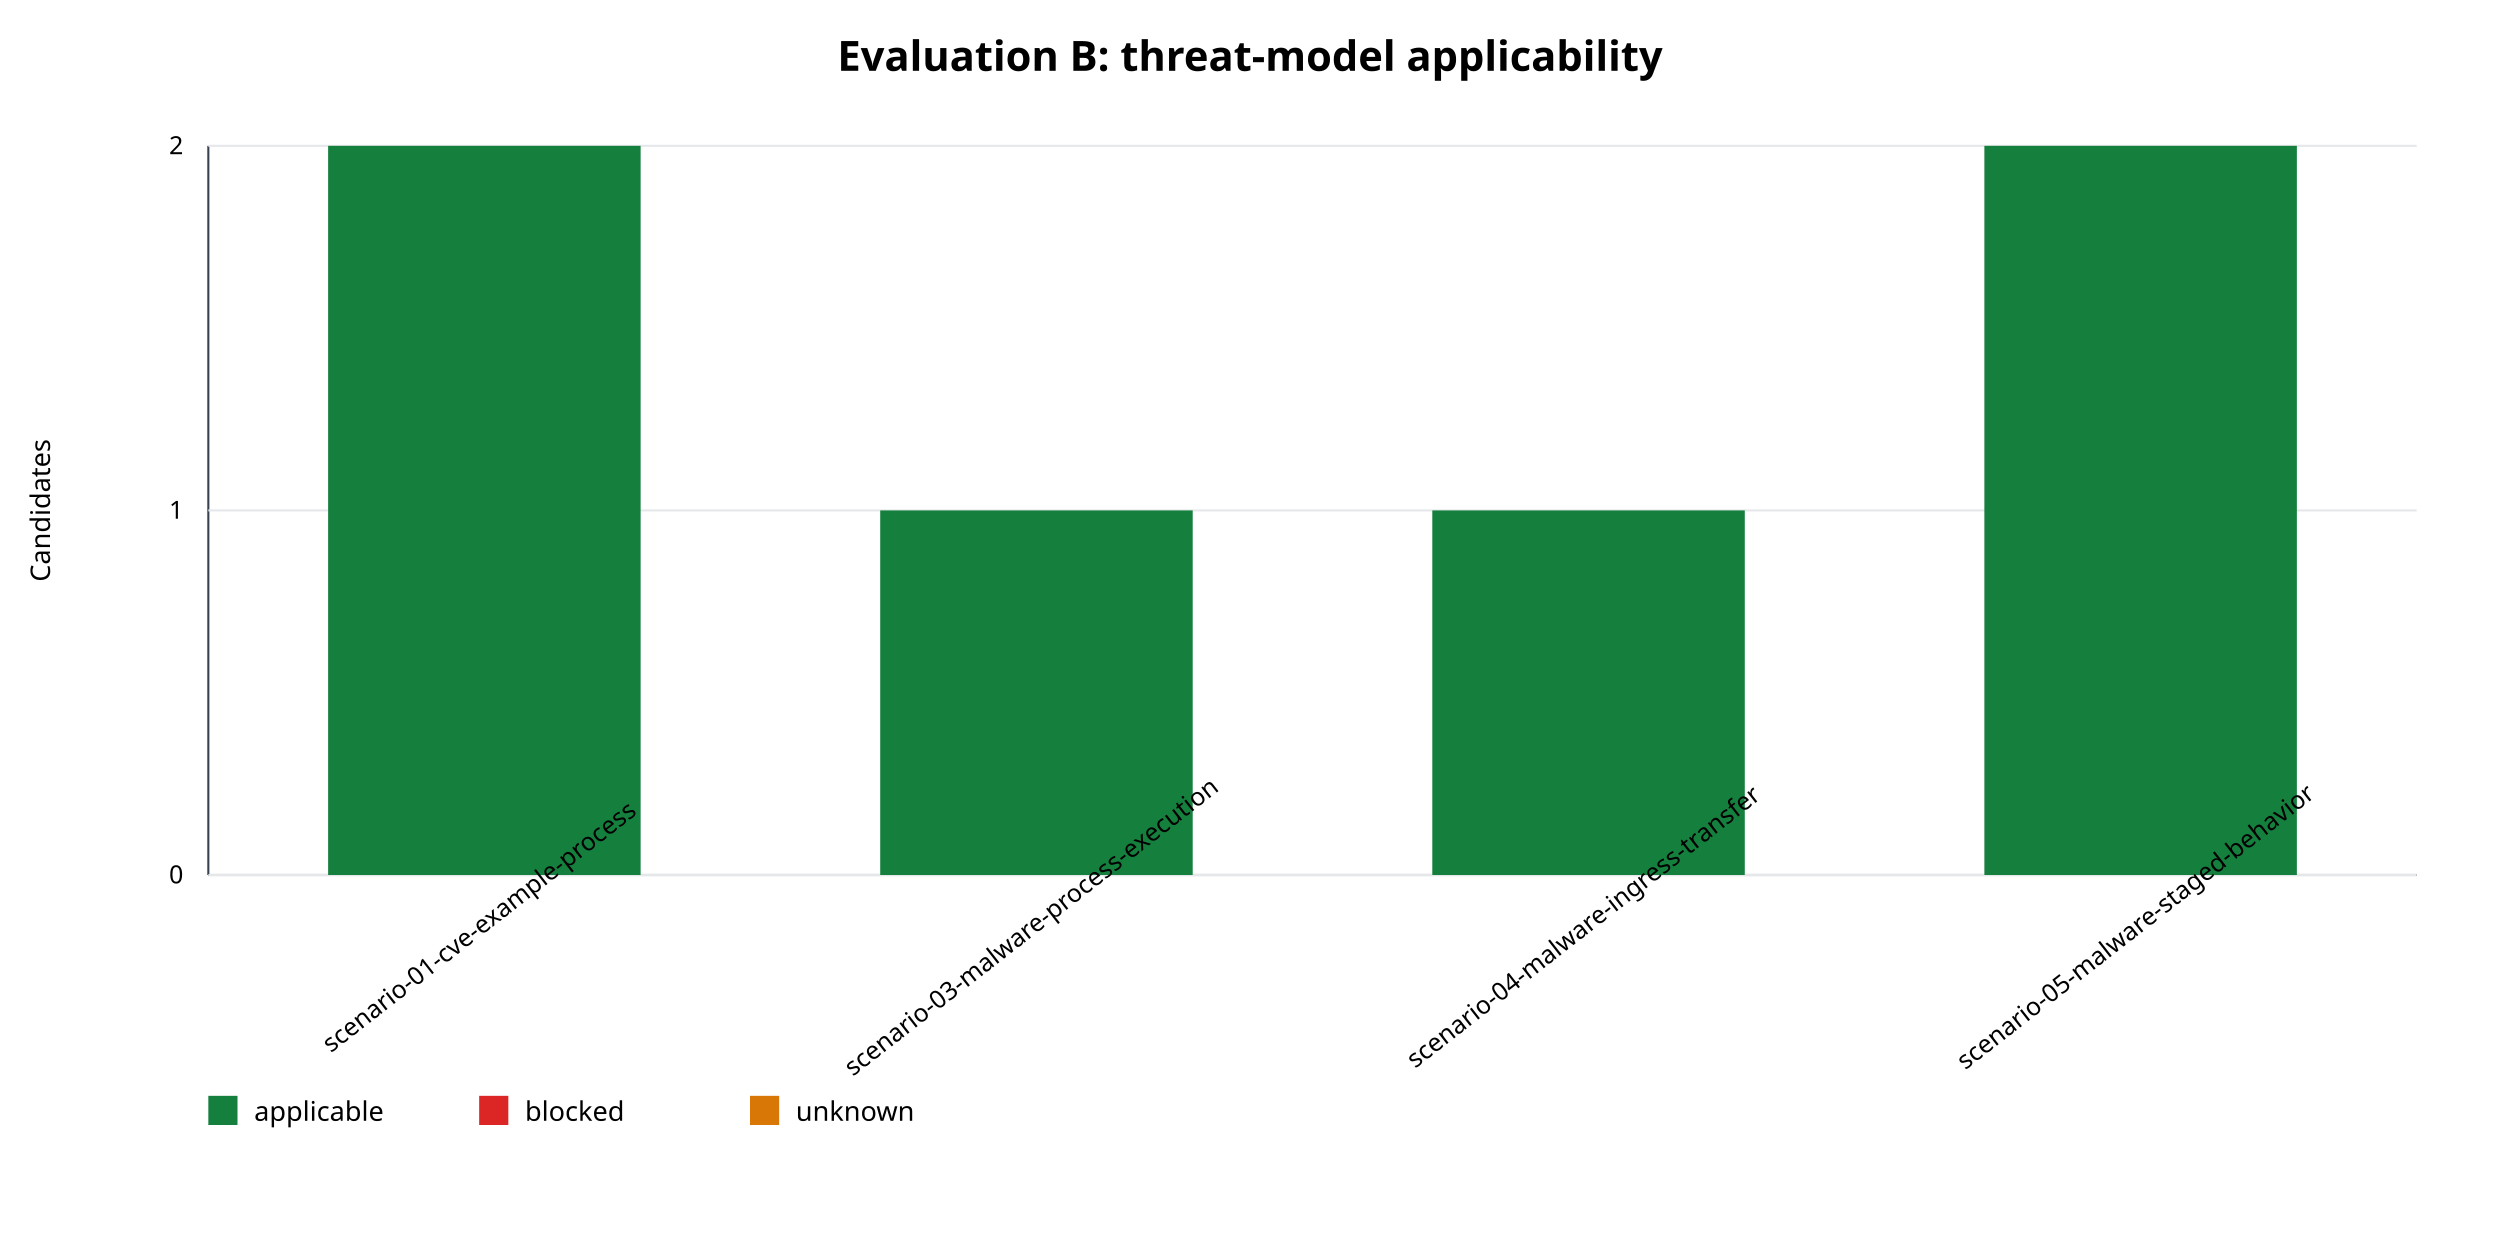
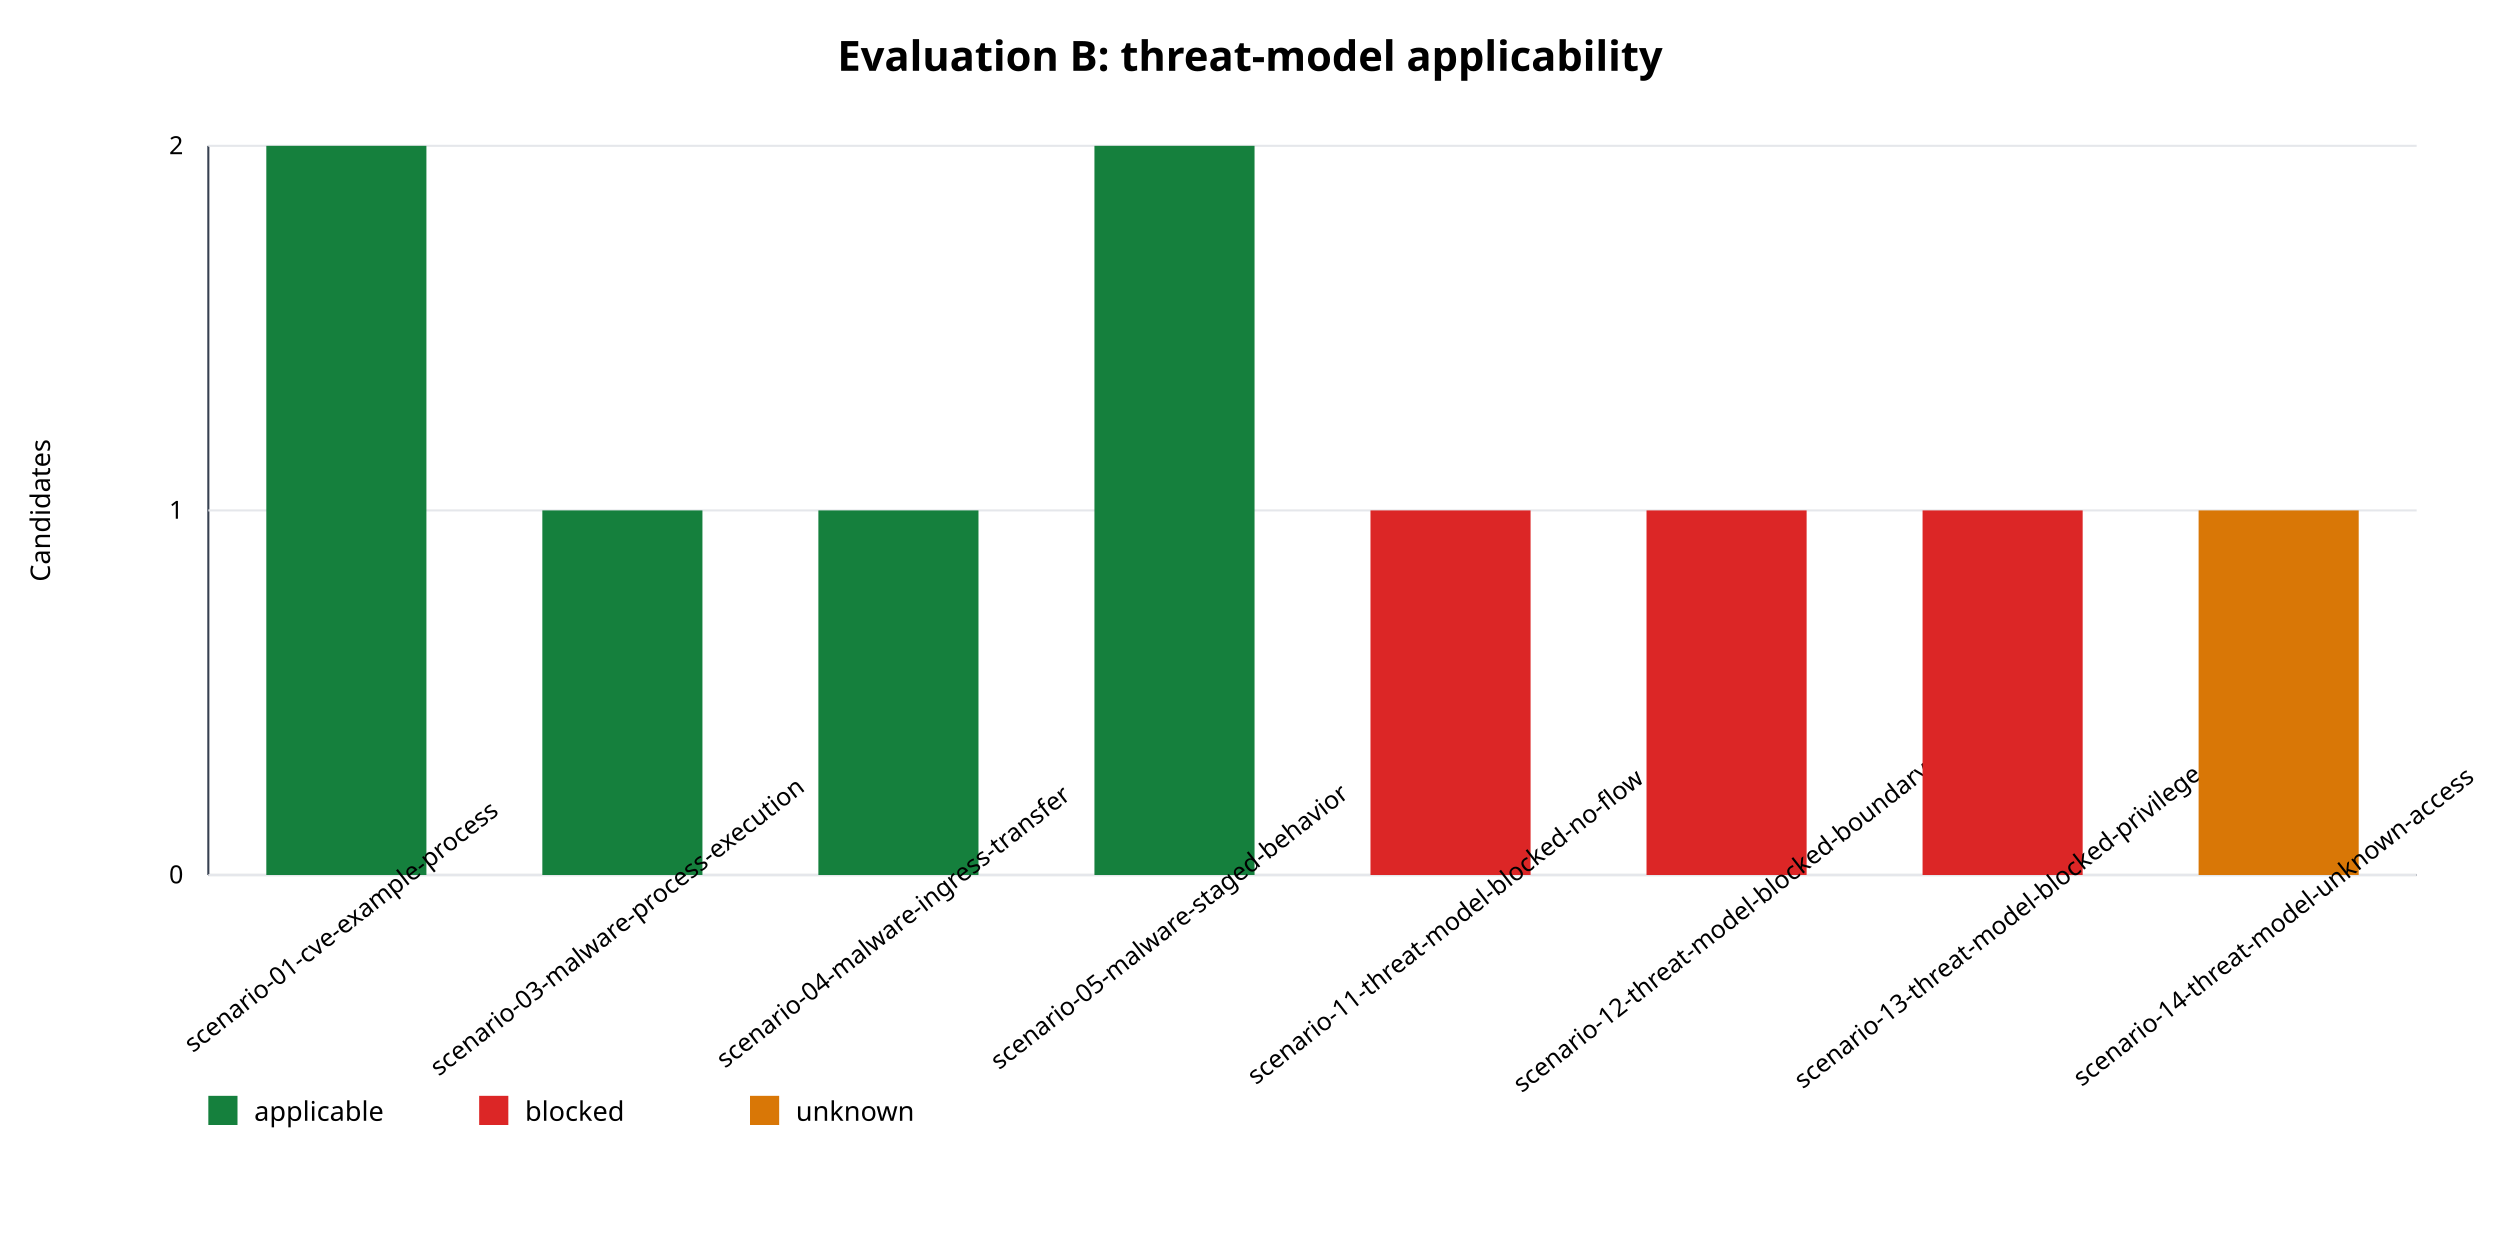
<svg xmlns="http://www.w3.org/2000/svg" role="img" viewBox="0 0 1200 600">
  <rect width="1200" height="600" fill="white" />
  <text x="600.0" y="34" text-anchor="middle" font-family="sans-serif" font-size="20" font-weight="bold">Evaluation B: threat-model applicability</text>
  <line x1="100" y1="420" x2="1160" y2="420" stroke="#374151" />
  <line x1="100" y1="70" x2="100" y2="420" stroke="#374151" />
  <line x1="100" y1="420.00" x2="1160" y2="420.00" stroke="#e5e7eb" />
  <text x="88" y="424.00" text-anchor="end" font-family="sans-serif" font-size="12">0</text>
  <line x1="100" y1="245.00" x2="1160" y2="245.00" stroke="#e5e7eb" />
  <text x="88" y="249.00" text-anchor="end" font-family="sans-serif" font-size="12">1</text>
  <line x1="100" y1="70.00" x2="1160" y2="70.00" stroke="#e5e7eb" />
  <text x="88" y="74.00" text-anchor="end" font-family="sans-serif" font-size="12">2</text>
  <text x="24" y="245.00" text-anchor="middle" font-family="sans-serif" font-size="13" transform="rotate(-90 24 245.00)">Candidates</text>
-   <rect x="157.50" y="70.00" width="150.00" height="350.00" fill="#15803d" />
-   <rect x="157.50" y="70.00" width="150.00" height="0.00" fill="#dc2626" />
-   <rect x="157.50" y="70.00" width="150.00" height="0.00" fill="#d97706" />
-   <text x="232.50" y="448" text-anchor="middle" font-family="sans-serif" font-size="12" transform="rotate(-38 232.50 448)">scenario-01-cve-example-process</text>
-   <rect x="422.50" y="245.00" width="150.00" height="175.00" fill="#15803d" />
-   <rect x="422.50" y="245.00" width="150.00" height="0.00" fill="#dc2626" />
-   <rect x="422.50" y="245.00" width="150.00" height="0.00" fill="#d97706" />
-   <text x="497.50" y="448" text-anchor="middle" font-family="sans-serif" font-size="12" transform="rotate(-38 497.50 448)">scenario-03-malware-process-execution</text>
-   <rect x="687.50" y="245.00" width="150.00" height="175.00" fill="#15803d" />
-   <rect x="687.50" y="245.00" width="150.00" height="0.00" fill="#dc2626" />
-   <rect x="687.50" y="245.00" width="150.00" height="0.00" fill="#d97706" />
-   <text x="762.50" y="448" text-anchor="middle" font-family="sans-serif" font-size="12" transform="rotate(-38 762.50 448)">scenario-04-malware-ingress-transfer</text>
-   <rect x="952.50" y="70.00" width="150.00" height="350.00" fill="#15803d" />
-   <rect x="952.50" y="70.00" width="150.00" height="0.00" fill="#dc2626" />
-   <rect x="952.50" y="70.00" width="150.00" height="0.00" fill="#d97706" />
-   <text x="1027.50" y="448" text-anchor="middle" font-family="sans-serif" font-size="12" transform="rotate(-38 1027.50 448)">scenario-05-malware-staged-behavior</text>
+   <rect x="127.83" y="70.00" width="76.85" height="350.00" fill="#15803d" />
+   <rect x="127.83" y="70.00" width="76.85" height="0.00" fill="#dc2626" />
+   <rect x="127.83" y="70.00" width="76.85" height="0.00" fill="#d97706" />
+   <text x="166.25" y="448" text-anchor="middle" font-family="sans-serif" font-size="12" transform="rotate(-38 166.25 448)">scenario-01-cve-example-process</text>
+   <rect x="260.32" y="245.00" width="76.85" height="175.00" fill="#15803d" />
+   <rect x="260.32" y="245.00" width="76.85" height="0.00" fill="#dc2626" />
+   <rect x="260.32" y="245.00" width="76.85" height="0.00" fill="#d97706" />
+   <text x="298.75" y="448" text-anchor="middle" font-family="sans-serif" font-size="12" transform="rotate(-38 298.75 448)">scenario-03-malware-process-execution</text>
+   <rect x="392.82" y="245.00" width="76.85" height="175.00" fill="#15803d" />
+   <rect x="392.82" y="245.00" width="76.85" height="0.00" fill="#dc2626" />
+   <rect x="392.82" y="245.00" width="76.85" height="0.00" fill="#d97706" />
+   <text x="431.25" y="448" text-anchor="middle" font-family="sans-serif" font-size="12" transform="rotate(-38 431.25 448)">scenario-04-malware-ingress-transfer</text>
+   <rect x="525.33" y="70.00" width="76.85" height="350.00" fill="#15803d" />
+   <rect x="525.33" y="70.00" width="76.85" height="0.00" fill="#dc2626" />
+   <rect x="525.33" y="70.00" width="76.85" height="0.00" fill="#d97706" />
+   <text x="563.75" y="448" text-anchor="middle" font-family="sans-serif" font-size="12" transform="rotate(-38 563.75 448)">scenario-05-malware-staged-behavior</text>
+   <rect x="657.83" y="420.00" width="76.85" height="0.00" fill="#15803d" />
+   <rect x="657.83" y="245.00" width="76.85" height="175.00" fill="#dc2626" />
+   <rect x="657.83" y="245.00" width="76.85" height="0.00" fill="#d97706" />
+   <text x="696.25" y="448" text-anchor="middle" font-family="sans-serif" font-size="12" transform="rotate(-38 696.25 448)">scenario-11-threat-model-blocked-no-flow</text>
+   <rect x="790.33" y="420.00" width="76.85" height="0.00" fill="#15803d" />
+   <rect x="790.33" y="245.00" width="76.85" height="175.00" fill="#dc2626" />
+   <rect x="790.33" y="245.00" width="76.85" height="0.00" fill="#d97706" />
+   <text x="828.75" y="448" text-anchor="middle" font-family="sans-serif" font-size="12" transform="rotate(-38 828.75 448)">scenario-12-threat-model-blocked-boundary</text>
+   <rect x="922.83" y="420.00" width="76.85" height="0.00" fill="#15803d" />
+   <rect x="922.83" y="245.00" width="76.85" height="175.00" fill="#dc2626" />
+   <rect x="922.83" y="245.00" width="76.85" height="0.00" fill="#d97706" />
+   <text x="961.25" y="448" text-anchor="middle" font-family="sans-serif" font-size="12" transform="rotate(-38 961.25 448)">scenario-13-threat-model-blocked-privilege</text>
+   <rect x="1055.33" y="420.00" width="76.85" height="0.00" fill="#15803d" />
+   <rect x="1055.33" y="420.00" width="76.85" height="0.00" fill="#dc2626" />
+   <rect x="1055.33" y="245.00" width="76.85" height="175.00" fill="#d97706" />
+   <text x="1093.75" y="448" text-anchor="middle" font-family="sans-serif" font-size="12" transform="rotate(-38 1093.75 448)">scenario-14-threat-model-unknown-access</text>
  <rect x="100" y="526" width="14" height="14" fill="#15803d" />
  <text x="122" y="538" font-family="sans-serif" font-size="13">applicable</text>
  <rect x="230" y="526" width="14" height="14" fill="#dc2626" />
  <text x="252" y="538" font-family="sans-serif" font-size="13">blocked</text>
  <rect x="360" y="526" width="14" height="14" fill="#d97706" />
  <text x="382" y="538" font-family="sans-serif" font-size="13">unknown</text>
</svg>
